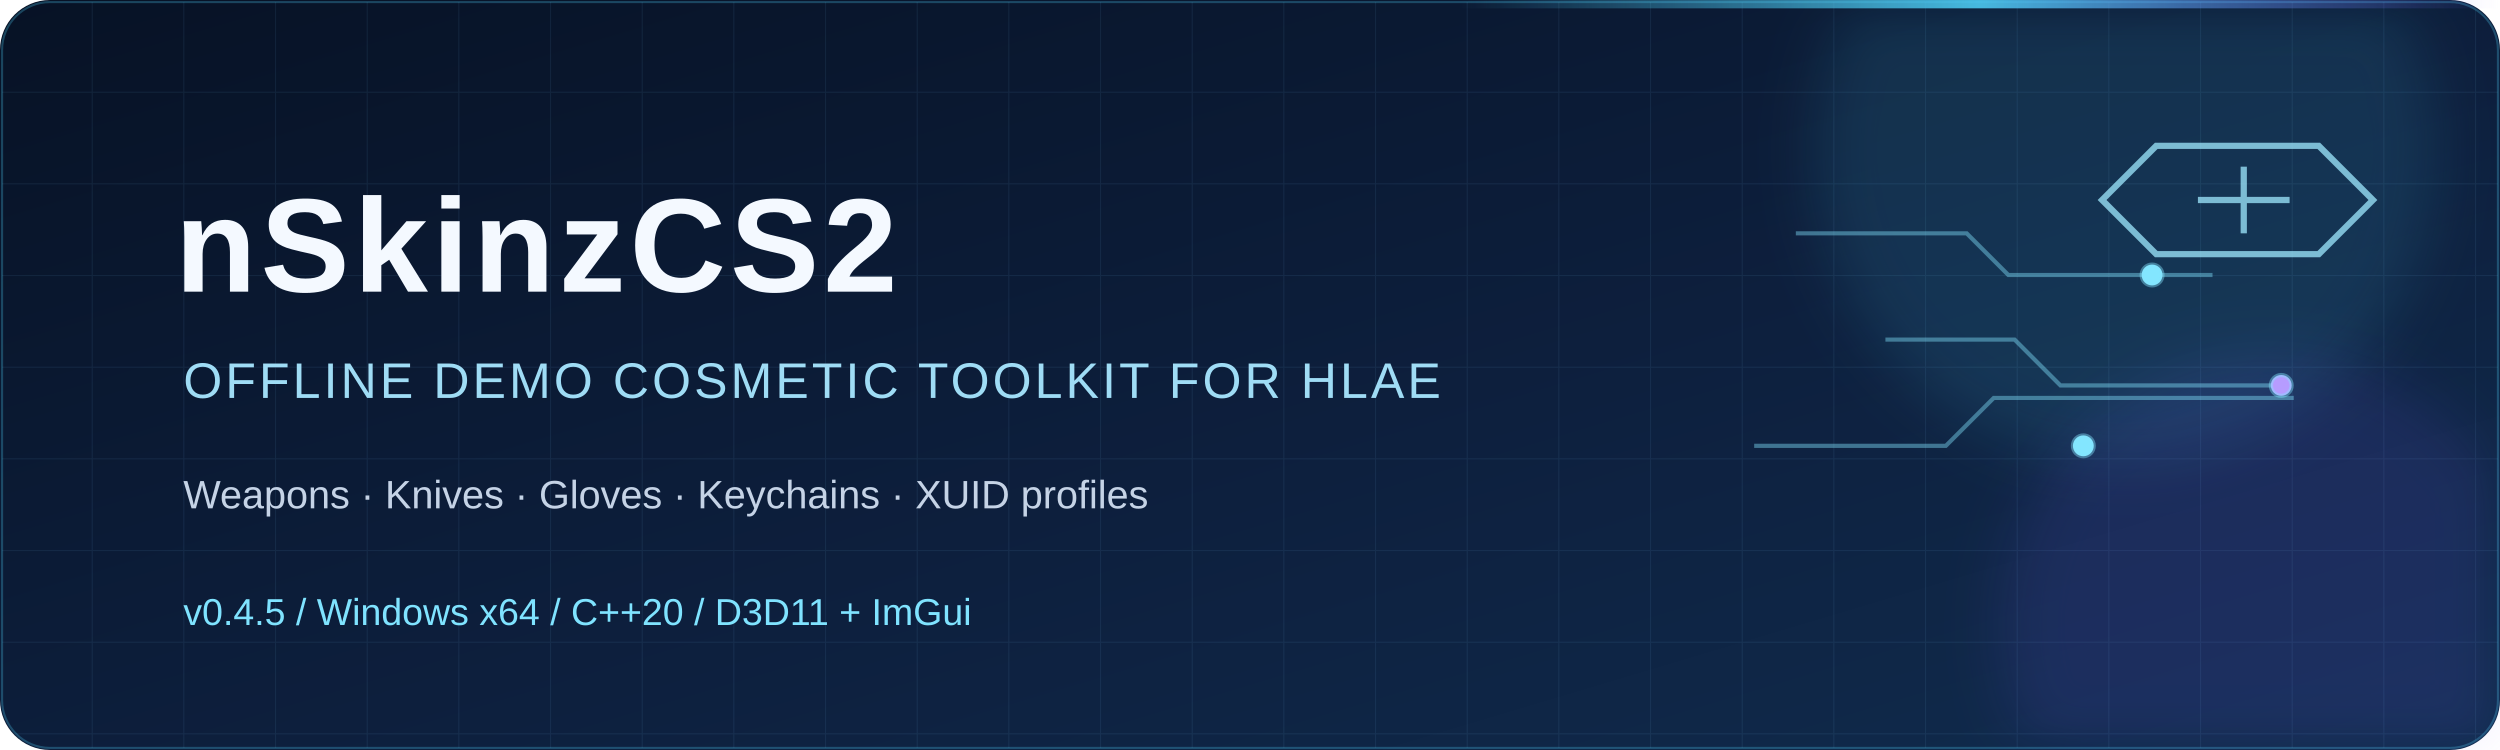
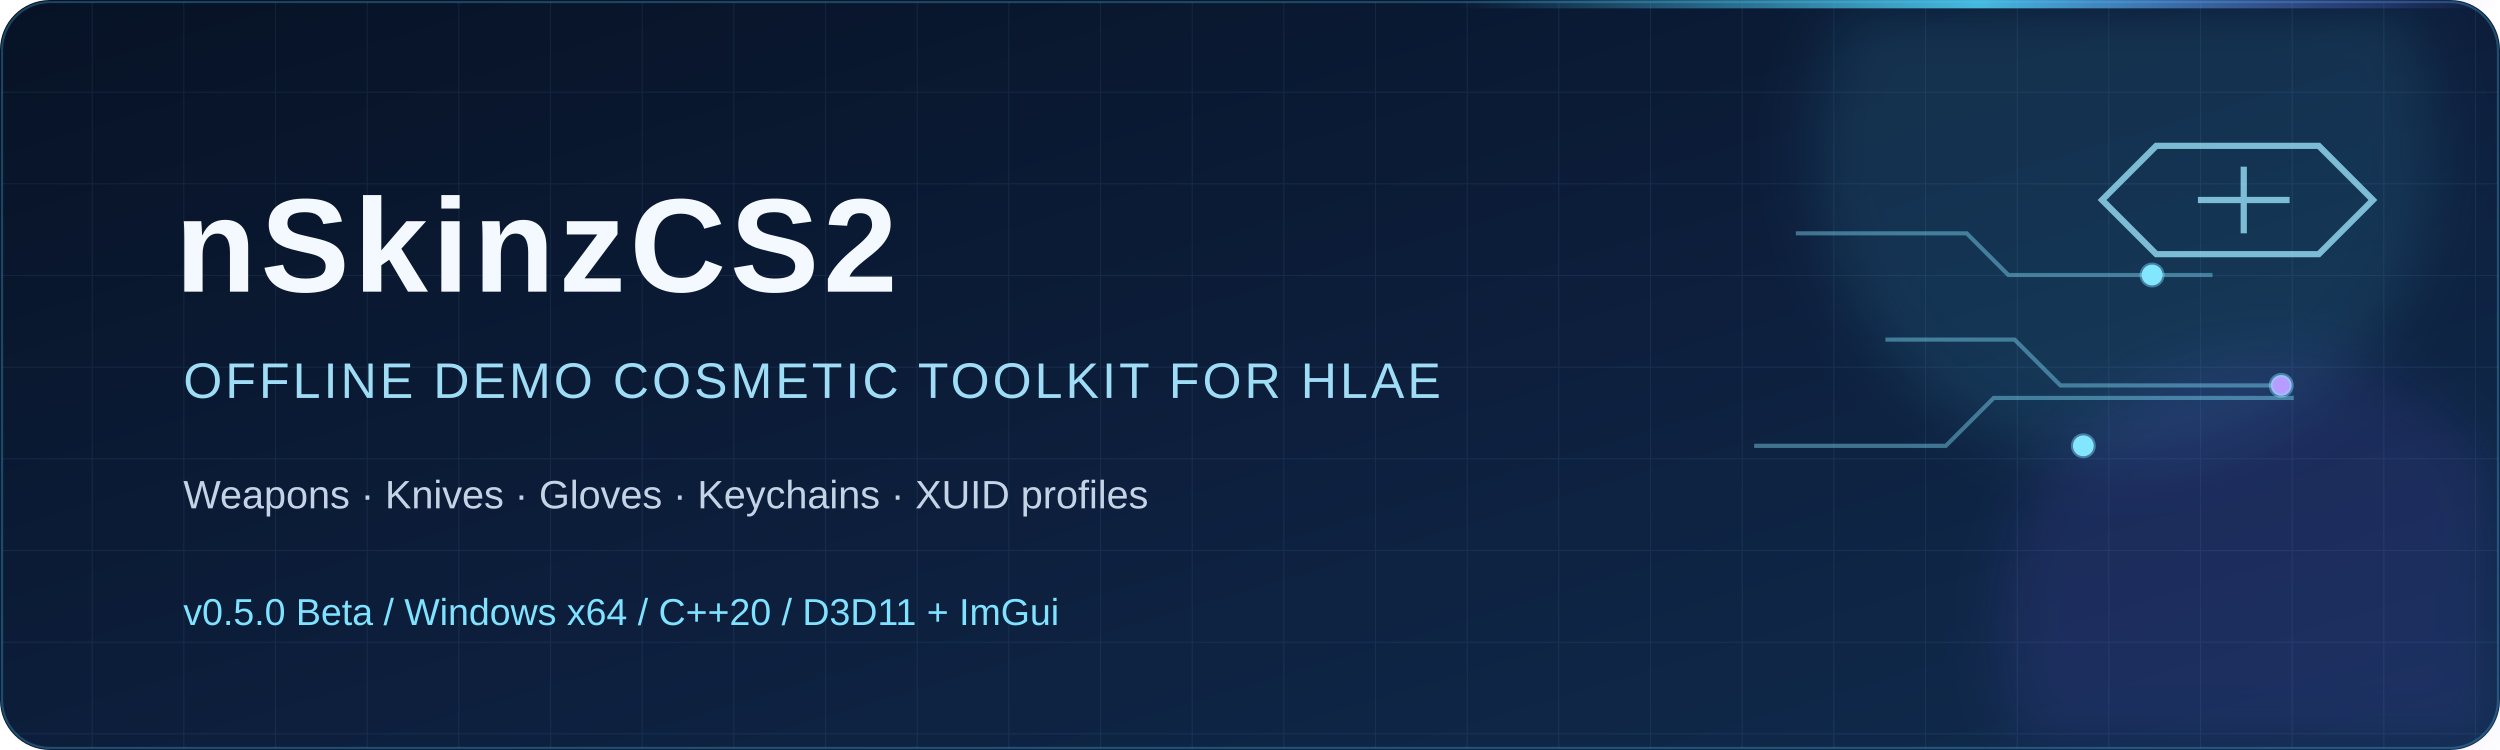
<svg xmlns="http://www.w3.org/2000/svg" width="1200" height="360" viewBox="0 0 1200 360" role="img" aria-labelledby="title desc">
  <defs>
    <linearGradient id="bg" x1="0" y1="0" x2="1" y2="1">
      <stop offset="0" stop-color="#071225" />
      <stop offset="0.55" stop-color="#0d1f3d" />
      <stop offset="1" stop-color="#102c4e" />
    </linearGradient>
    <linearGradient id="glow" x1="0" y1="0" x2="1" y2="0">
      <stop offset="0" stop-color="#4cc9f0" stop-opacity="0" />
      <stop offset="0.5" stop-color="#4cc9f0" />
      <stop offset="1" stop-color="#7b61ff" stop-opacity="0" />
    </linearGradient>
    <pattern id="grid" width="44" height="44" patternUnits="userSpaceOnUse">
      <path d="M44 0H0V44" fill="none" stroke="#7fc9ff" stroke-opacity=".08" />
    </pattern>
    <filter id="soft" x="-20%" y="-20%" width="140%" height="140%">
      <feGaussianBlur stdDeviation="14" />
    </filter>
  </defs>
  <rect width="1200" height="360" rx="24" fill="url(#bg)" />
  <rect x="1" y="1" width="1198" height="358" rx="23" fill="url(#grid)" stroke="#4cc9f0" stroke-opacity=".28" />
  <circle cx="1020" cy="72" r="150" fill="#4cc9f0" opacity=".12" filter="url(#soft)" />
  <circle cx="1090" cy="300" r="130" fill="#7b61ff" opacity=".12" filter="url(#soft)" />
  <path d="M700 0L1200 0L1200 4L700 4Z" fill="url(#glow)" opacity=".9" />
  <path d="M0 354L1200 354" stroke="url(#glow)" stroke-width="2" />
  <g fill="none" stroke="#83e6ff" stroke-opacity=".42" stroke-width="2">
    <path d="M862 112h82l20 20h98" />
    <path d="M905 163h62l22 22h105" />
    <path d="M842 214h92l23-23h144" />
    <circle cx="1033" cy="132" r="5" fill="#83e6ff" />
    <circle cx="1095" cy="185" r="5" fill="#b69cff" />
    <circle cx="1000" cy="214" r="5" fill="#83e6ff" />
  </g>
  <g font-family="Segoe UI, Arial, sans-serif" fill="#f4f9ff">
    <text x="84" y="140" font-size="64" font-weight="700" letter-spacing="2">nSkinzCS2</text>
    <text x="88" y="191" font-size="24" fill="#9fdcf5" letter-spacing="1.5">OFFLINE DEMO COSMETIC TOOLKIT FOR HLAE</text>
    <text x="88" y="244" font-size="19" fill="#c5d3e6">Weapons · Knives · Gloves · Keychains · XUID profiles</text>
-     <text x="88" y="300" font-size="18" fill="#7fe3ff">v0.4.5  /  Windows x64  /  C++20  /  D3D11 + ImGui</text>
+     <text x="88" y="300" font-size="18" fill="#7fe3ff">v0.5.0 Beta  /  Windows x64  /  C++20  /  D3D11 + ImGui</text>
  </g>
  <g transform="translate(1035 70)" fill="none" stroke="#9feaff" stroke-width="3" opacity=".75">
    <path d="M0 0h78l26 26-26 26H0L-26 26Z" />
    <path d="M20 26h44M42 10v32" />
  </g>
</svg>
